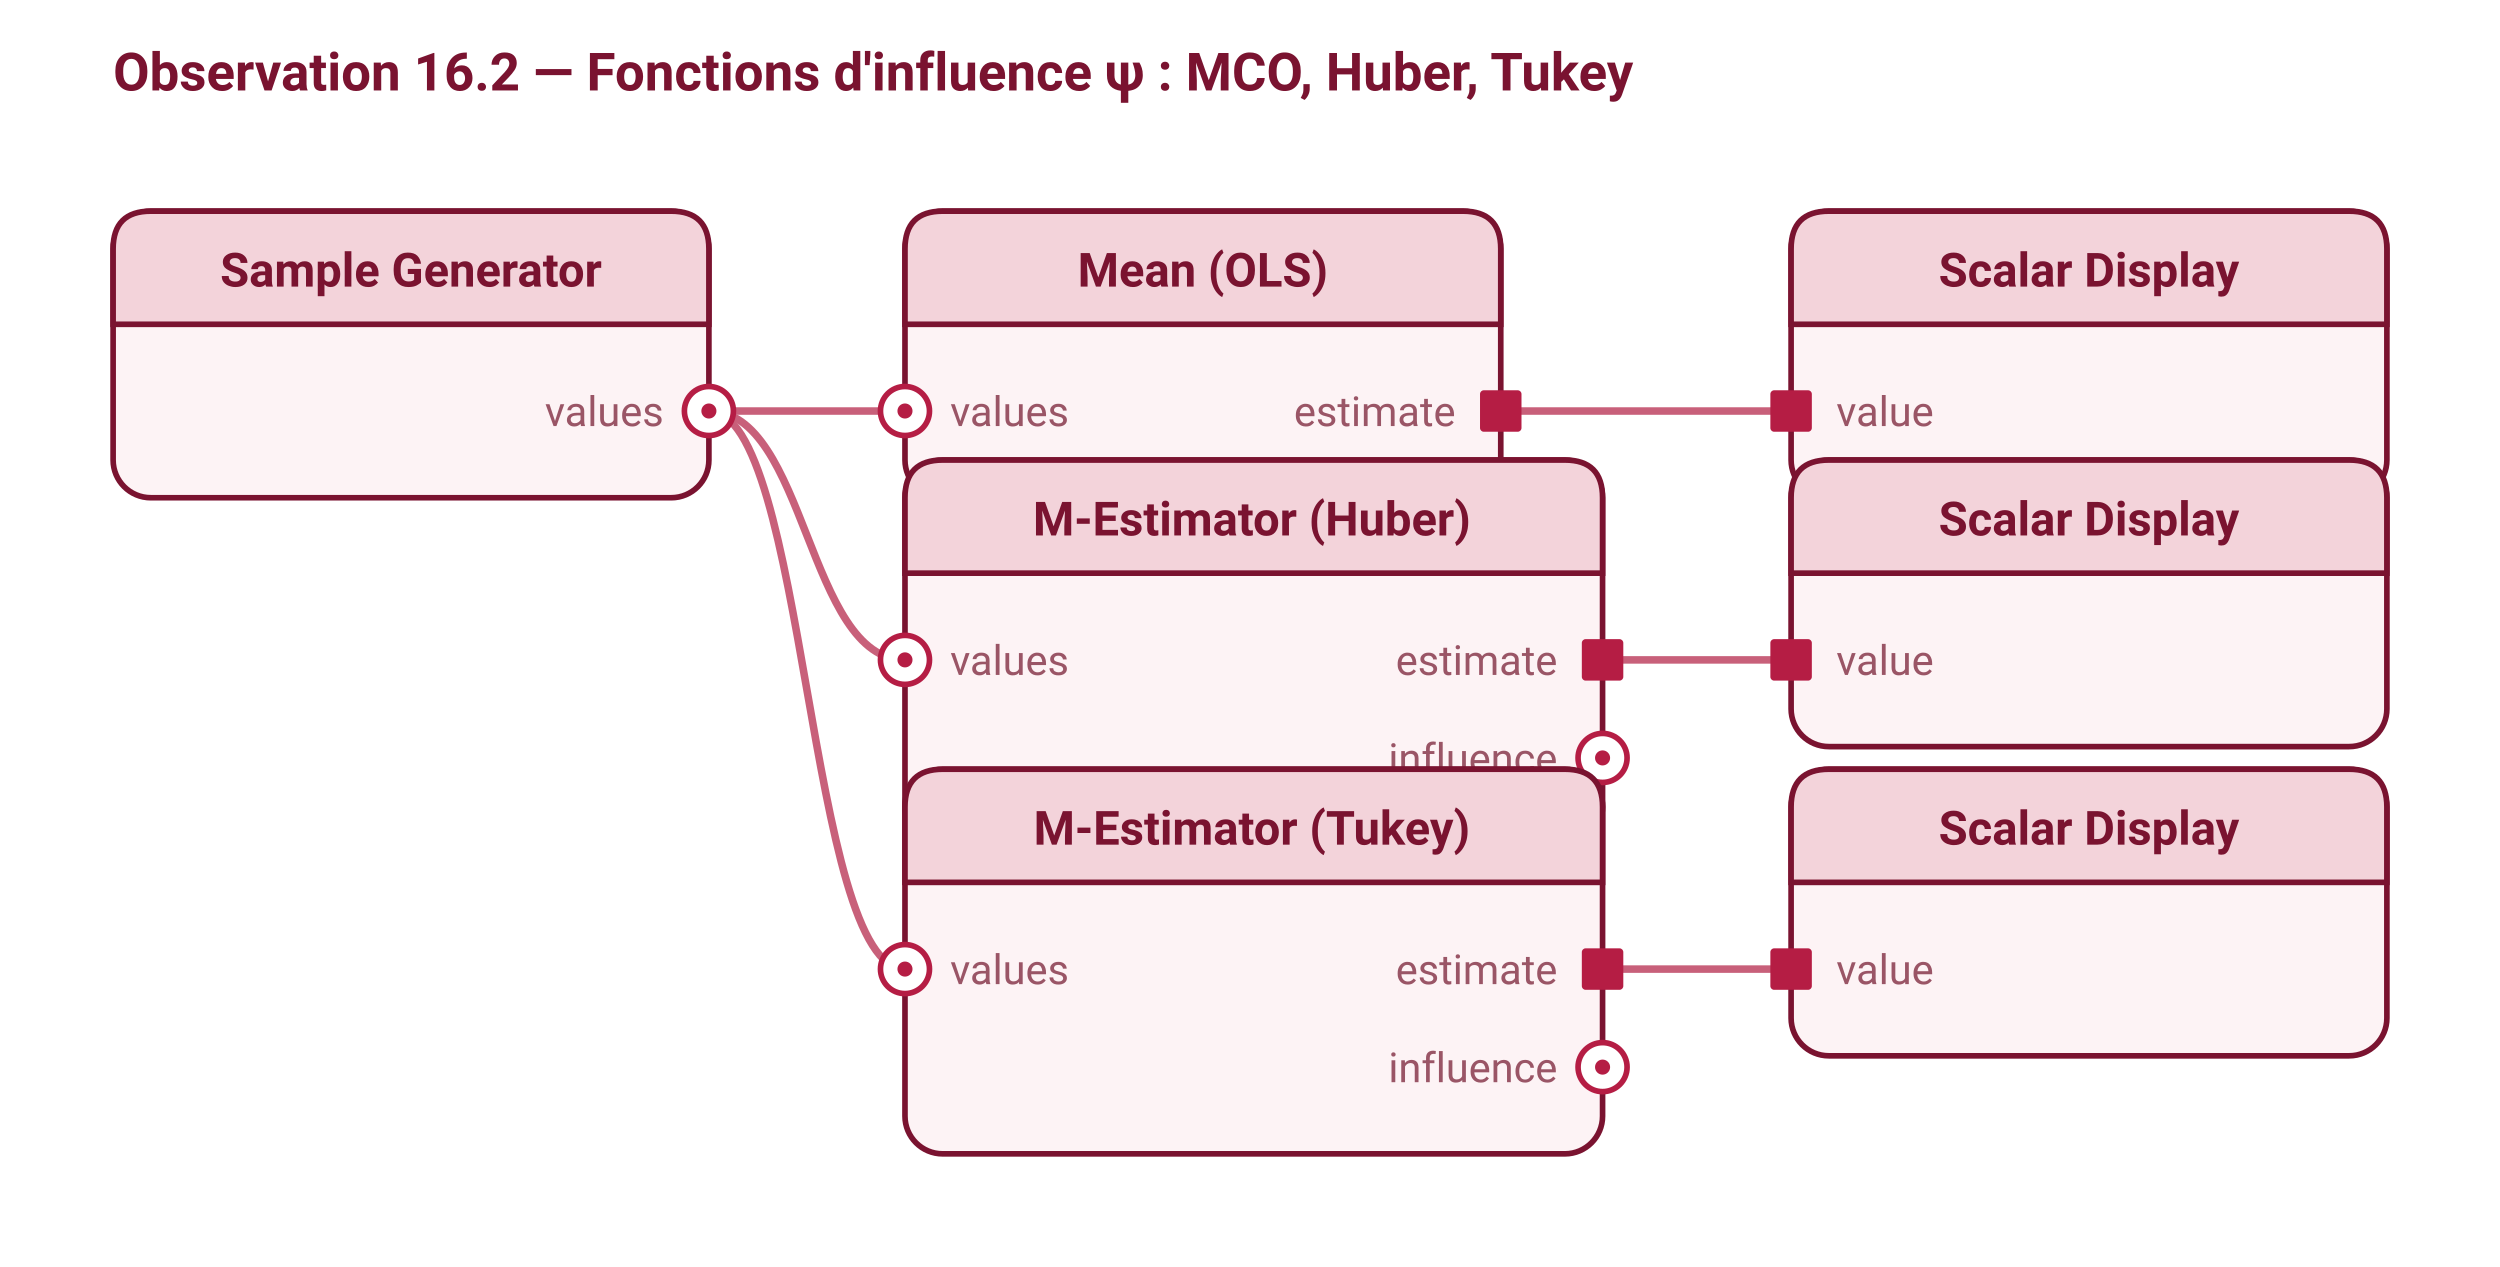
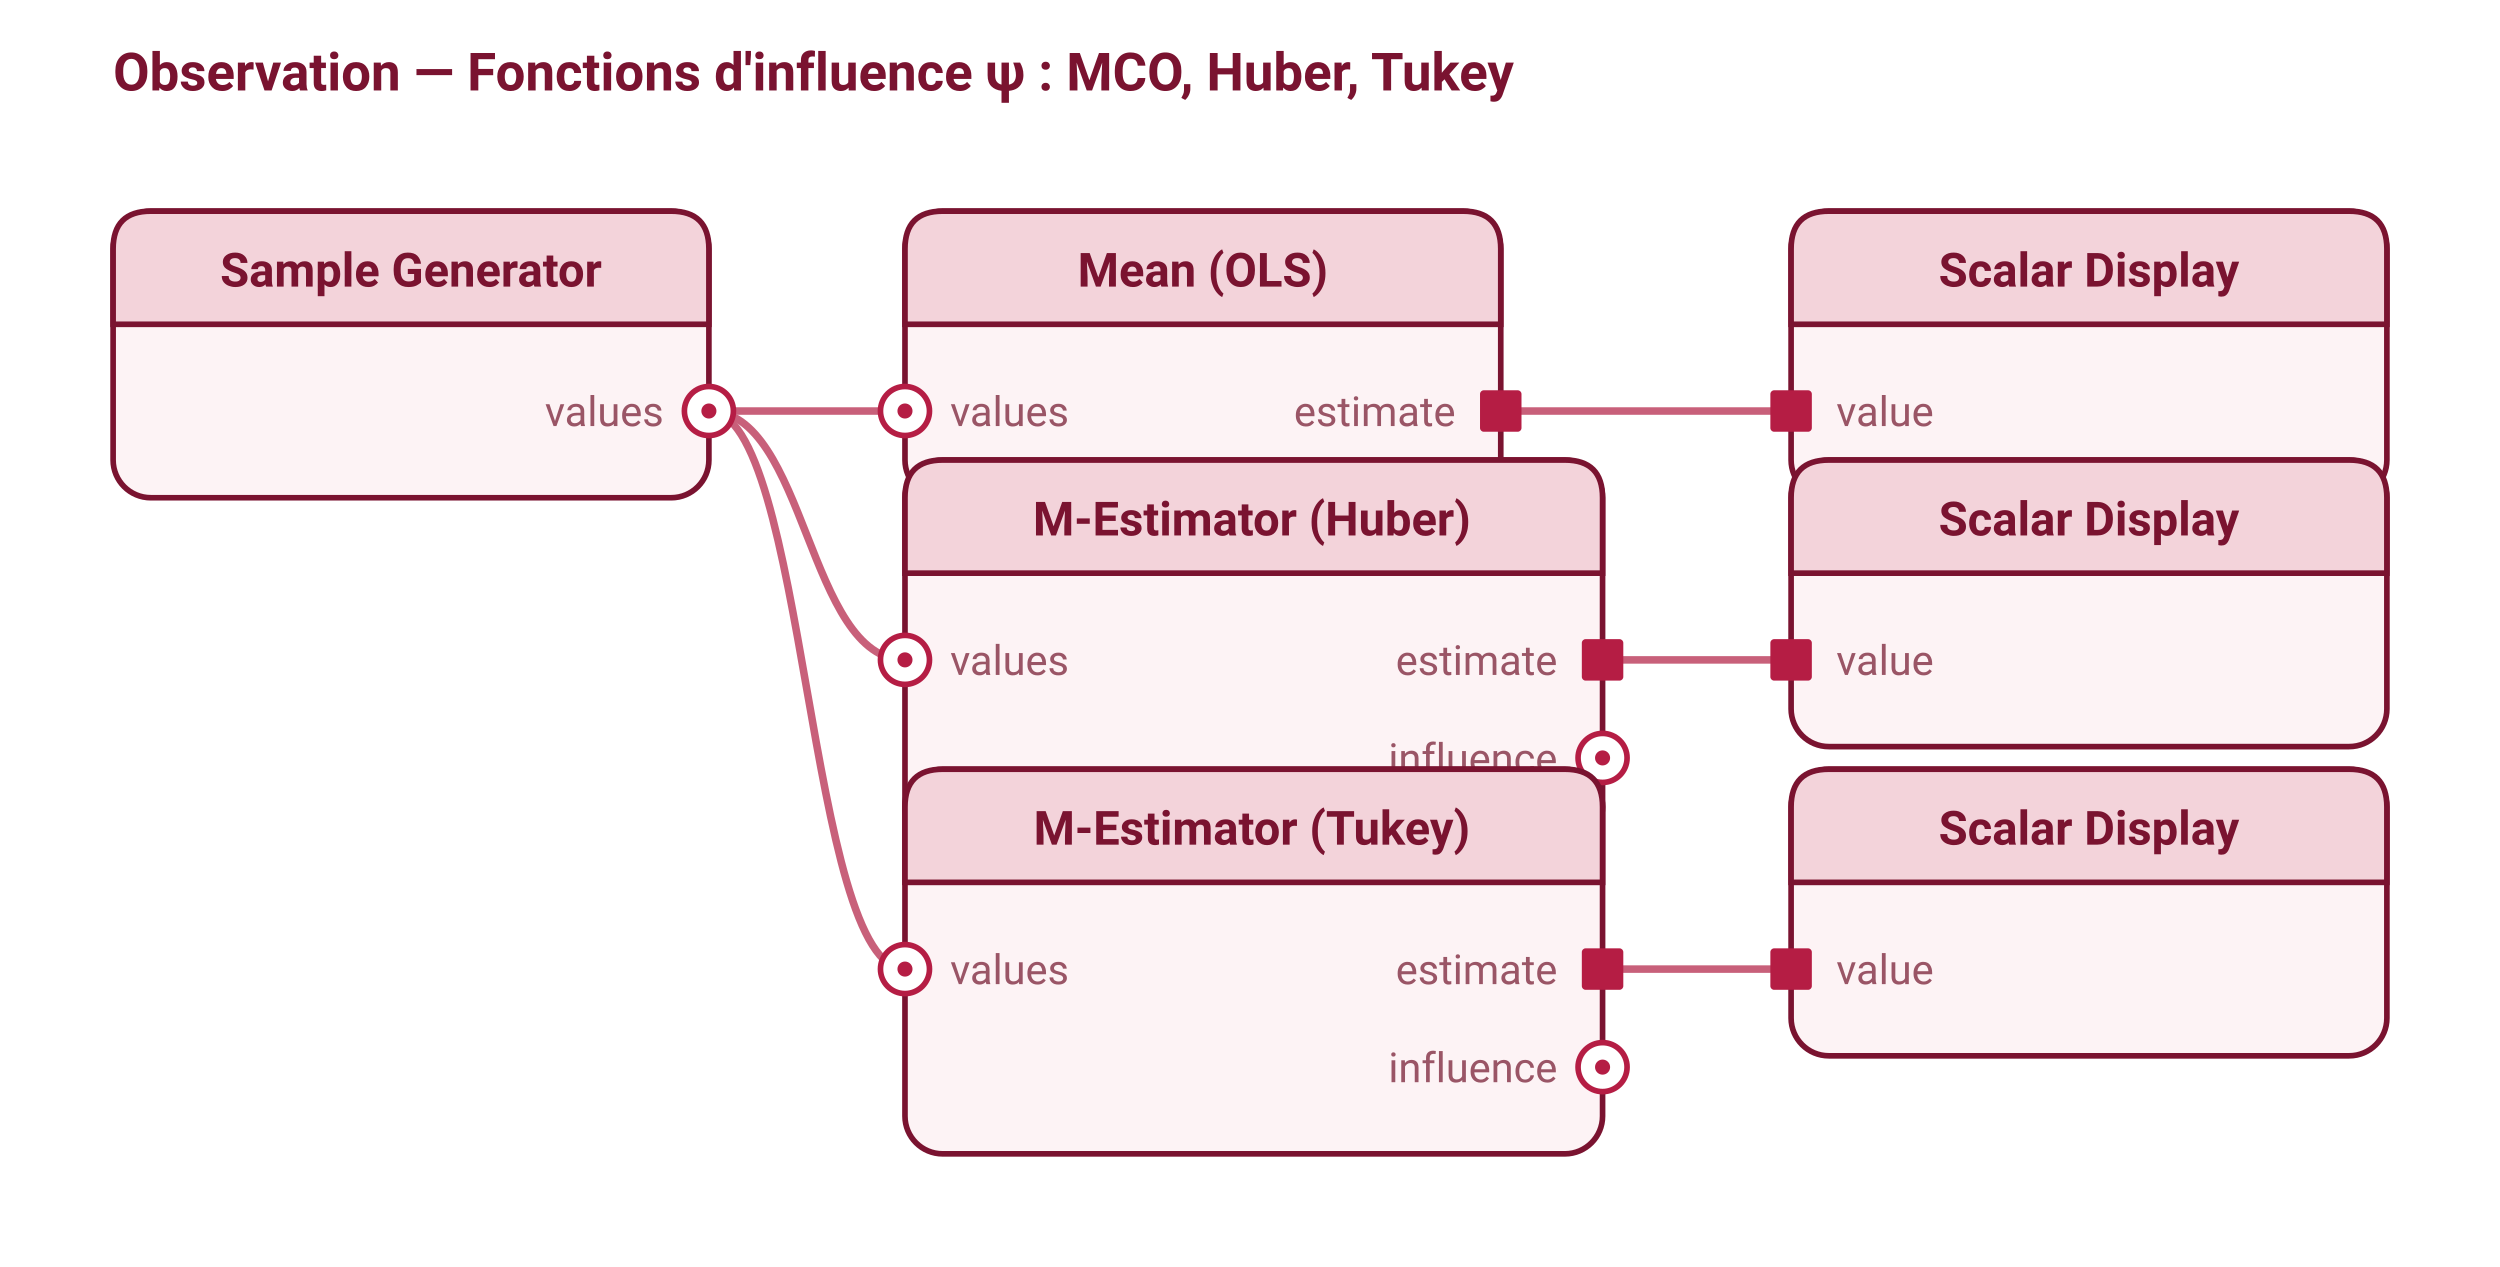
<svg xmlns="http://www.w3.org/2000/svg" viewBox="-30 -56 663 336" width="663" height="336" font-family="ui-sans-serif, -apple-system, 'Segoe UI', Roboto, sans-serif">
  <rect x="-30" y="-56" width="663" height="336" fill="#ffffff" />
-   <text x="0" y="-32" font-size="14" font-weight="600" fill="#7a1330">Observation 16.2 — Fonctions d'influence ψ : MCO, Huber, Tukey</text>
+   <text x="0" y="-32" font-size="14" font-weight="600" fill="#7a1330">Observation — Fonctions d'influence ψ : MCO, Huber, Tukey</text>
  <path d="M158.0,53.0 C184.0,53.0 184.0,53.0 210.0,53.0" fill="none" stroke="#c8607a" stroke-width="2" stroke-linecap="round" />
  <path d="M158.0,53.0 C184.0,53.0 184.0,119.0 210.0,119.0" fill="none" stroke="#c8607a" stroke-width="2" stroke-linecap="round" />
  <path d="M158.0,53.0 C184.0,53.0 184.0,201.0 210.0,201.0" fill="none" stroke="#c8607a" stroke-width="2" stroke-linecap="round" />
  <path d="M368.0,53.0 C406.5,53.0 406.5,53.0 445.0,53.0" fill="none" stroke="#c8607a" stroke-width="2" stroke-linecap="round" />
  <path d="M395.0,119.0 C420.0,119.0 420.0,119.0 445.0,119.0" fill="none" stroke="#c8607a" stroke-width="2" stroke-linecap="round" />
  <path d="M395.0,201.0 C420.0,201.0 420.0,201.0 445.0,201.0" fill="none" stroke="#c8607a" stroke-width="2" stroke-linecap="round" />
  <rect x="0" y="0" width="158" height="76" rx="10" fill="#fdf3f5" stroke="#7a1330" stroke-width="1.5" />
  <path d="M0,30 L0,10 Q0,0 10,0 L148,0 Q158,0 158,10 L158,30 Z" fill="#f3d3da" stroke="#7a1330" stroke-width="1.5" />
  <text x="79" y="20" font-size="12.5" font-weight="600" text-anchor="middle" fill="#7a1330">Sample Generator</text>
  <circle cx="158.0" cy="53.0" r="6.5" fill="#ffffff" stroke="#b51d44" stroke-width="1.5" />
  <circle cx="158.0" cy="53.0" r="2" fill="#b51d44" />
  <text x="146" y="57" font-size="11" text-anchor="end" fill="#9a5566">values</text>
  <rect x="210" y="0" width="158" height="76" rx="10" fill="#fdf3f5" stroke="#7a1330" stroke-width="1.5" />
  <path d="M210,30 L210,10 Q210,0 220,0 L358,0 Q368,0 368,10 L368,30 Z" fill="#f3d3da" stroke="#7a1330" stroke-width="1.5" />
  <text x="289" y="20" font-size="12.5" font-weight="600" text-anchor="middle" fill="#7a1330">Mean (OLS)</text>
  <circle cx="210.0" cy="53.0" r="6.5" fill="#ffffff" stroke="#b51d44" stroke-width="1.5" />
  <circle cx="210.0" cy="53.0" r="2" fill="#b51d44" />
  <text x="222" y="57" font-size="11" fill="#9a5566">values</text>
  <rect x="362.5" y="47.5" width="11.0" height="11.0" rx="1" fill="#b51d44" />
  <text x="356" y="57" font-size="11" text-anchor="end" fill="#9a5566">estimate</text>
  <rect x="210" y="66" width="185" height="102" rx="10" fill="#fdf3f5" stroke="#7a1330" stroke-width="1.5" />
  <path d="M210,96 L210,76 Q210,66 220,66 L385,66 Q395,66 395,76 L395,96 Z" fill="#f3d3da" stroke="#7a1330" stroke-width="1.5" />
  <text x="302" y="86" font-size="12.5" font-weight="600" text-anchor="middle" fill="#7a1330">M-Estimator (Huber)</text>
  <circle cx="210.0" cy="119.0" r="6.5" fill="#ffffff" stroke="#b51d44" stroke-width="1.5" />
  <circle cx="210.0" cy="119.0" r="2" fill="#b51d44" />
  <text x="222" y="123" font-size="11" fill="#9a5566">values</text>
  <rect x="389.5" y="113.5" width="11.0" height="11.0" rx="1" fill="#b51d44" />
  <text x="383" y="123" font-size="11" text-anchor="end" fill="#9a5566">estimate</text>
  <circle cx="395.0" cy="145.0" r="6.5" fill="#ffffff" stroke="#b51d44" stroke-width="1.5" />
  <circle cx="395.0" cy="145.0" r="2" fill="#b51d44" />
  <text x="383" y="149" font-size="11" text-anchor="end" fill="#9a5566">influence</text>
  <rect x="210" y="148" width="185" height="102" rx="10" fill="#fdf3f5" stroke="#7a1330" stroke-width="1.5" />
  <path d="M210,178 L210,158 Q210,148 220,148 L385,148 Q395,148 395,158 L395,178 Z" fill="#f3d3da" stroke="#7a1330" stroke-width="1.5" />
  <text x="302" y="168" font-size="12.5" font-weight="600" text-anchor="middle" fill="#7a1330">M-Estimator (Tukey)</text>
  <circle cx="210.0" cy="201.0" r="6.5" fill="#ffffff" stroke="#b51d44" stroke-width="1.5" />
  <circle cx="210.0" cy="201.0" r="2" fill="#b51d44" />
  <text x="222" y="205" font-size="11" fill="#9a5566">values</text>
  <rect x="389.5" y="195.5" width="11.0" height="11.0" rx="1" fill="#b51d44" />
  <text x="383" y="205" font-size="11" text-anchor="end" fill="#9a5566">estimate</text>
  <circle cx="395.0" cy="227.0" r="6.5" fill="#ffffff" stroke="#b51d44" stroke-width="1.5" />
  <circle cx="395.0" cy="227.0" r="2" fill="#b51d44" />
  <text x="383" y="231" font-size="11" text-anchor="end" fill="#9a5566">influence</text>
  <rect x="445" y="0" width="158" height="76" rx="10" fill="#fdf3f5" stroke="#7a1330" stroke-width="1.5" />
  <path d="M445,30 L445,10 Q445,0 455,0 L593,0 Q603,0 603,10 L603,30 Z" fill="#f3d3da" stroke="#7a1330" stroke-width="1.5" />
  <text x="524" y="20" font-size="12.5" font-weight="600" text-anchor="middle" fill="#7a1330">Scalar Display</text>
  <rect x="439.5" y="47.5" width="11.0" height="11.0" rx="1" fill="#b51d44" />
  <text x="457" y="57" font-size="11" fill="#9a5566">value</text>
  <rect x="445" y="66" width="158" height="76" rx="10" fill="#fdf3f5" stroke="#7a1330" stroke-width="1.5" />
  <path d="M445,96 L445,76 Q445,66 455,66 L593,66 Q603,66 603,76 L603,96 Z" fill="#f3d3da" stroke="#7a1330" stroke-width="1.5" />
  <text x="524" y="86" font-size="12.5" font-weight="600" text-anchor="middle" fill="#7a1330">Scalar Display</text>
  <rect x="439.5" y="113.5" width="11.0" height="11.0" rx="1" fill="#b51d44" />
  <text x="457" y="123" font-size="11" fill="#9a5566">value</text>
  <rect x="445" y="148" width="158" height="76" rx="10" fill="#fdf3f5" stroke="#7a1330" stroke-width="1.5" />
  <path d="M445,178 L445,158 Q445,148 455,148 L593,148 Q603,148 603,158 L603,178 Z" fill="#f3d3da" stroke="#7a1330" stroke-width="1.5" />
  <text x="524" y="168" font-size="12.5" font-weight="600" text-anchor="middle" fill="#7a1330">Scalar Display</text>
  <rect x="439.5" y="195.5" width="11.0" height="11.0" rx="1" fill="#b51d44" />
  <text x="457" y="205" font-size="11" fill="#9a5566">value</text>
</svg>
